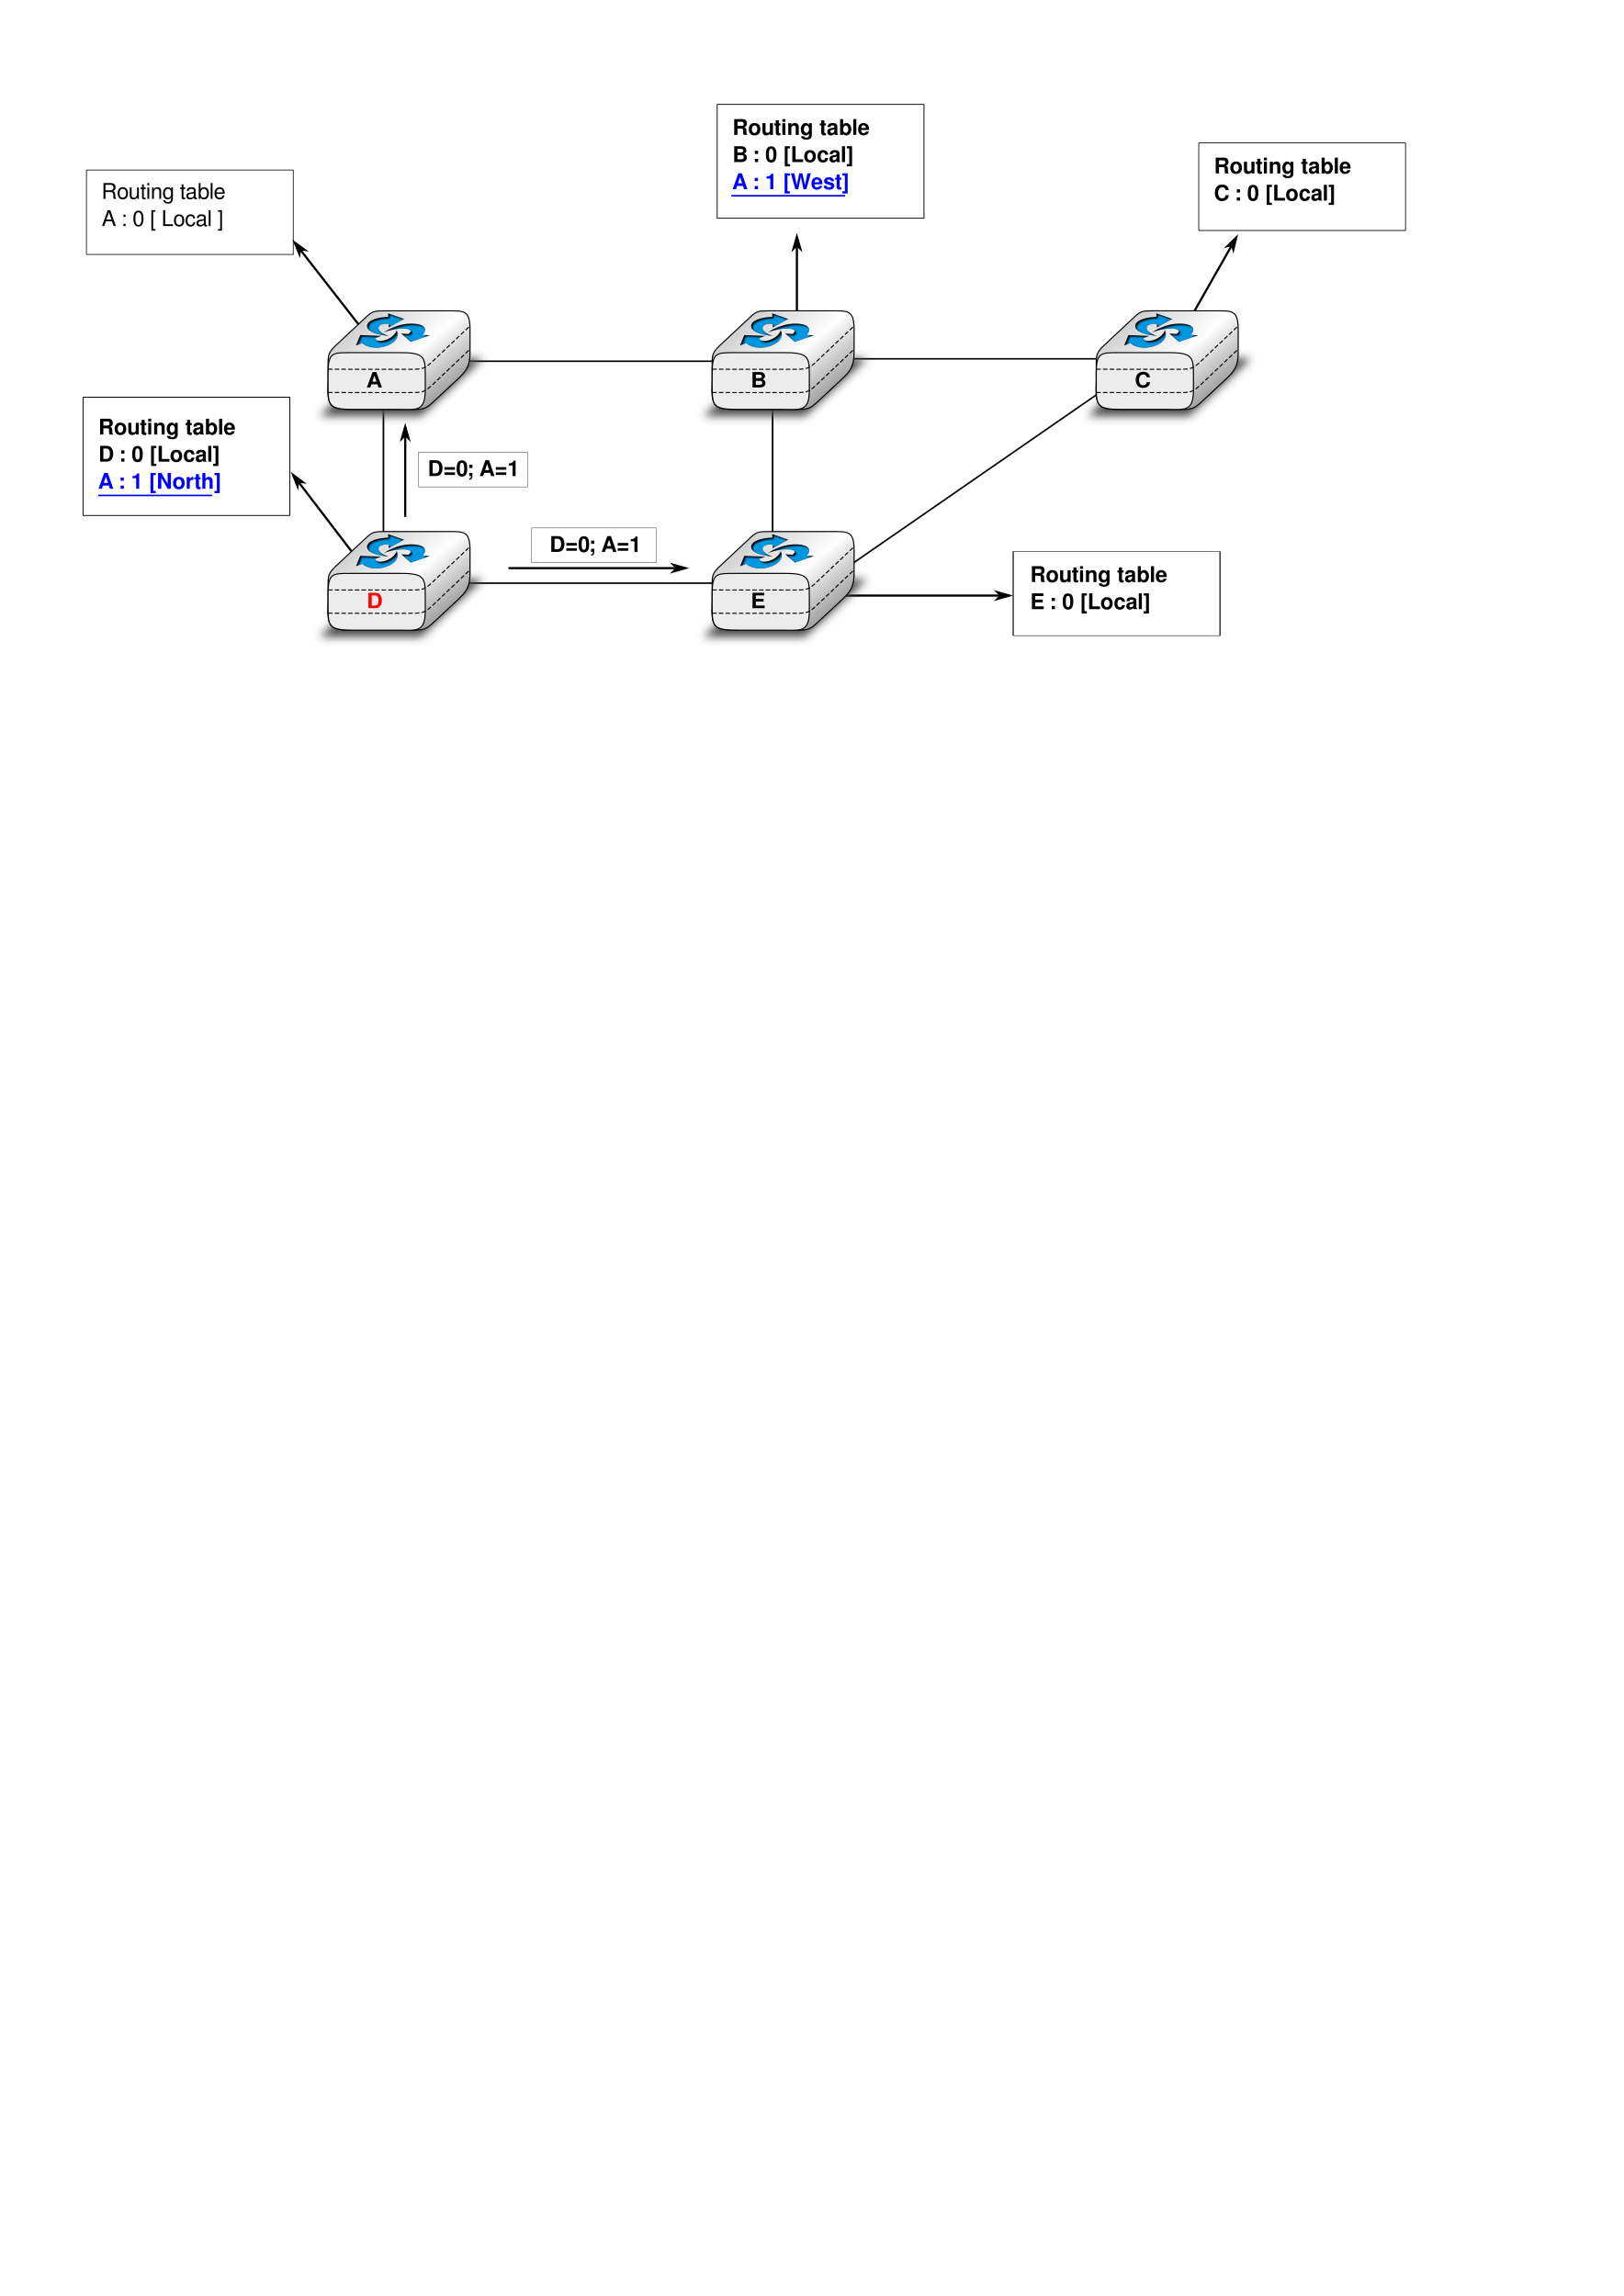
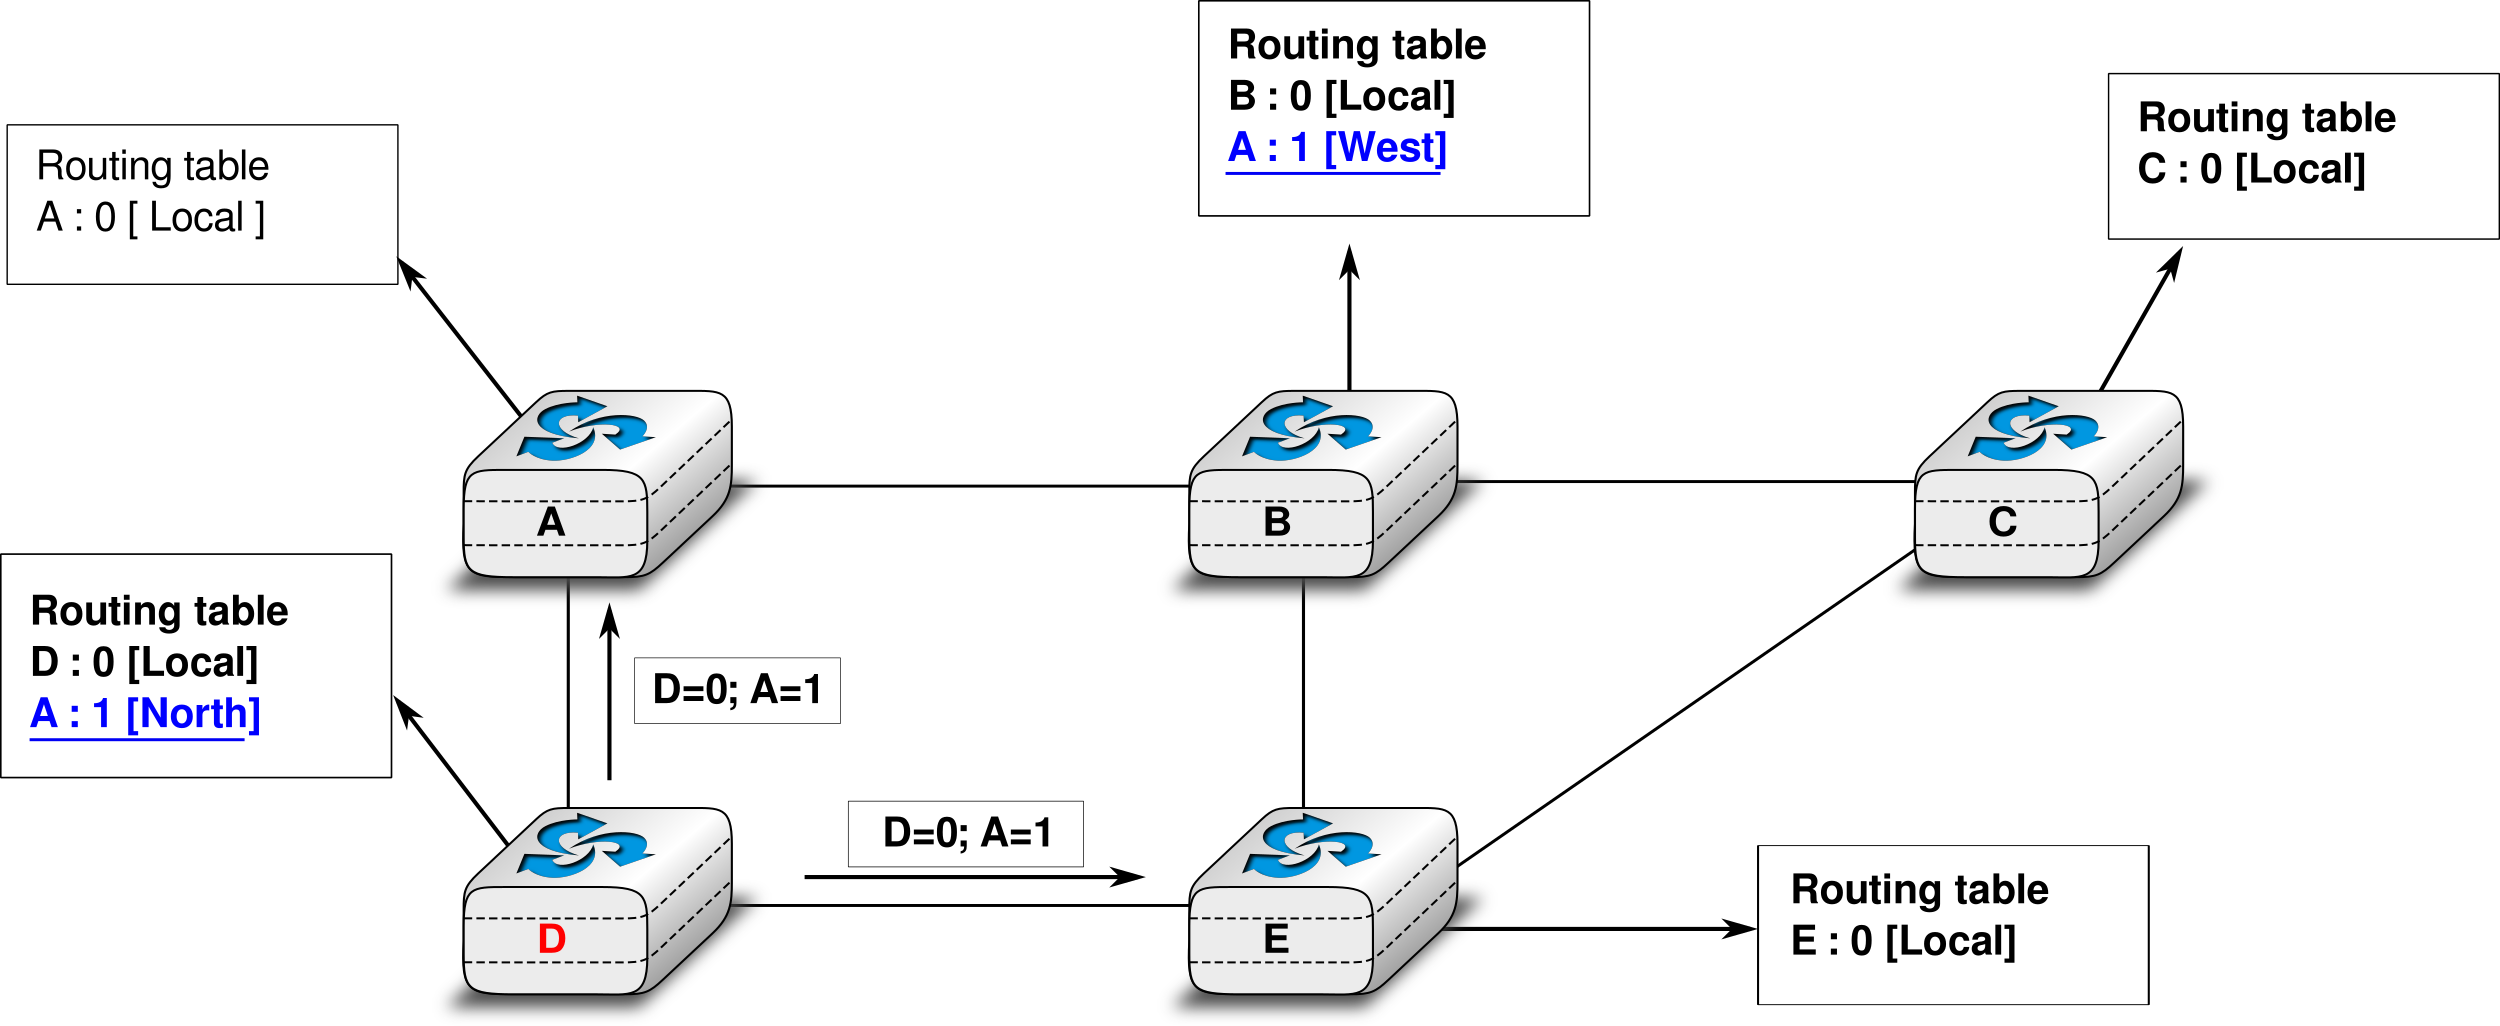
- <svg xmlns="http://www.w3.org/2000/svg" xmlns:xlink="http://www.w3.org/1999/xlink" id="svg2" viewBox="0 0 744.09 1052.4" version="1.1">
+ <svg xmlns="http://www.w3.org/2000/svg" xmlns:xlink="http://www.w3.org/1999/xlink" id="svg2" viewBox="0 0 606.429 248.829" version="1.1" width="100%" height="100%">
  <defs id="defs4">
-     <marker id="Arrow1Mend" refY="0.0" refX="0.0" orient="auto" overflow="visible">
-       <path id="path4221" d="m0 0l5-5-17.5 5 17.5 5-5-5z" fill-rule="evenodd" transform="scale(.4) rotate(180) translate(10)" stroke="#000" stroke-width="1pt" />
+     <marker id="Arrow1Mend" refY="0" refX="0" orient="auto" overflow="visible" style="overflow:visible">
+       <path id="path4221" d="M 0,0 5,-5 -12.5,0 5,5 0,0 z" transform="matrix(-0.4,0,0,-0.4,-4,0)" style="fill-rule:evenodd;stroke:#000000;stroke-width:1pt" />
    </marker>
    <linearGradient id="linearGradient3791-7">
      <stop id="stop3793-0" stop-color="#c6c6c6" offset="0" />
      <stop id="stop3799-2" stop-color="#fff" offset=".6" />
      <stop id="stop3795-9" stop-color="#a4a4a4" offset="1" />
    </linearGradient>
    <filter id="filter6096" color-interpolation-filters="sRGB">
      <feGaussianBlur id="feGaussianBlur6098" stdDeviation="2" result="result8" />
      <feOffset id="feOffset6100" result="result11" dx="3" dy="3" />
      <feComposite id="feComposite6102" operator="in" result="result6" in2="result11" in="SourceGraphic" />
      <feFlood id="feFlood6104" result="result10" in="result6" flood-color="rgb(0,0,0)" />
      <feBlend id="feBlend6106" mode="normal" result="result12" in2="result10" in="result6" />
      <feComposite id="feComposite6108" operator="in" result="result2" in2="SourceGraphic" />
    </filter>
-     <filter id="filter5066" height="1.354" width="1.132" y="-.177" x="-.066">
+     <filter id="filter5066" height="1.354" width="1.132" y="-0.177" x="-0.066" color-interpolation-filters="sRGB">
      <feGaussianBlur id="feGaussianBlur5068" stdDeviation="6.001" />
    </filter>
-     <linearGradient id="linearGradient3188" y2="237.12" xlink:href="#linearGradient3791-7" gradientUnits="userSpaceOnUse" x2="341.44" gradientTransform="translate(617.12 -.21672)" y1="66.831" x1="191.34" />
+     <linearGradient id="linearGradient3188" y2="237.12" xlink:href="#linearGradient3791-7" gradientUnits="userSpaceOnUse" x2="341.44" gradientTransform="translate(617.12,-0.21672)" y1="66.831" x1="191.34" />
+     <linearGradient xlink:href="#linearGradient3791-7" id="linearGradient3102" gradientUnits="userSpaceOnUse" gradientTransform="translate(617.12,-0.21672)" x1="191.34" y1="66.831" x2="341.44" y2="237.12" />
+     <linearGradient xlink:href="#linearGradient3791-7" id="linearGradient3104" gradientUnits="userSpaceOnUse" gradientTransform="translate(617.12,-0.21672)" x1="191.34" y1="66.831" x2="341.44" y2="237.12" />
+     <linearGradient xlink:href="#linearGradient3791-7" id="linearGradient3106" gradientUnits="userSpaceOnUse" gradientTransform="translate(617.12,-0.21672)" x1="191.34" y1="66.831" x2="341.44" y2="237.12" />
+     <linearGradient xlink:href="#linearGradient3791-7" id="linearGradient3108" gradientUnits="userSpaceOnUse" gradientTransform="translate(617.12,-0.21672)" x1="191.34" y1="66.831" x2="341.44" y2="237.12" />
  </defs>
-   <g id="layer1">
+   <g id="layer1" transform="translate(-37.87501,-47.65625)">
    <g id="g7633">
-       <path id="path4839" marker-end="url(#Arrow1Mend)" d="m365.21 149.89v-41.183" stroke="#000" stroke-width="1px" fill="none" />
-       <path id="path4843" marker-end="url(#Arrow1Mend)" d="m165.51 150.22-30.3-38.85" stroke="#000" stroke-width="1px" fill="none" />
-       <path id="path4841" marker-end="url(#Arrow1Mend)" d="m164.73 257.45-30.3-39.63" stroke="#000" stroke-width="1px" fill="none" />
-       <path id="path4655" marker-end="url(#Arrow1Mend)" d="m543.93 148.66 22.534-39.629" stroke="#000" stroke-width="1px" fill="none" />
-       <path id="path4207" marker-end="url(#Arrow1Mend)" d="m381.53 272.99h80.812" stroke="#000" stroke-miterlimit="3" fill="none" />
-       <g id="g3120" transform="matrix(.75273 0 0 .71483 118.4 56.111)">
-         <path id="path4147" d="m359.23 284.67 170-123.85" stroke="#000" stroke-width="1px" fill="none" />
-         <path id="path4145" d="m313.08 176.21v91.538" stroke="#000" stroke-width="1px" fill="none" />
-         <path id="path4143" d="m111.54 295.44h173.08" stroke="#000" stroke-width="1px" fill="none" />
-         <path id="path4141" d="m351.54 151.59h173.08" stroke="#000" stroke-width="1px" fill="none" />
-         <path id="path4139" d="m76.154 176.98v91.538" stroke="#000" stroke-width="1px" fill="none" />
-         <path id="path4135" d="m110.77 153.13h173.08" stroke="#000" stroke-width="1px" fill="none" />
-         <g id="layer1-9" transform="matrix(.3298 0 0 .3298 -50.775 59.837)">
-           <g id="g5084" transform="translate(-696.92 42.622)">
-             <path id="path5070" d="m51.789 625.96 82.843-81.324h135.88l-83.198 81.324z" transform="matrix(1.3571 0 0 1.3571 895.91 -503.35)" filter="url(#filter5066)" stroke="#000" stroke-width="1px" fill="#4d4d4d" />
-             <g id="g4916" transform="translate(264.76 34.823)">
-               <path id="path4918" d="m785.71 118.97-56.595 55.714c-13.78 13.566-14.306 19.132-14.306 37.313v32.272c-2.659 52.948 4.628 54.857 49.695 54.857h107.79c19.516 0 24.204-2.222 37.227-15.041l48.47-47.709c17.801-17.521 18.863-31.451 18.863-52.778v-39.372c0-38.514-11.312-36.789-41.308-36.789h-118.11c-16.409 0-20.823 0.804-31.72 11.532z" stroke="#000" stroke-width="2.056" fill="url(#linearGradient3188)" />
-               <path id="path4920" d="m754.82 188.76h95.525c42.501 0 43.89 9.713 43.89 43.244v29.69c0 42.939-17.176 37.435-49.699 37.435h-81.325c-44.393 0-48.408-5.681-48.408-41.308v-29.045c0-39.879 7.884-40.017 40.017-40.017z" stroke="#000" stroke-width="2.056" fill="#ececec" />
-               <path id="path4922" d="m777.99 170.16s6.558 8.058 23.479 9.08 49.978-10.538 39.949-34.39c-3.838 16.999-35.223 28.185-40.054 15.983l11.687-4.663-38.897-1.541-7.849 20.194zm47.931-50.957s-18.258-0.105-31.258 6.921-15.007 25.757 32.804 30.172c-26.78-7.953-25.238-25.814-0.976-23.424l0.285 6.835 28.489-16.451-29.629-10.888zm63.511 35.007s8.923-8.842 1.692-16.207c-7.231-7.365-42.103-11.16-73.389 11.37 28.008-11.794 61.438-8.355 45.277 3.055l-13.21-0.891 17.86 16.299 34.981-12.734z" filter="url(#filter6096)" fill="#0097e1" />
-               <text id="text4924" style="word-spacing:0px;letter-spacing:0px" font-weight="500" xml:space="preserve" font-size="5.757px" line-height="125%" y="256.414" x="785.998" font-family="Round Up" fill="#000000">
-                 <tspan id="tspan4926" font-weight="bold" font-size="41.121px" y="256.414" x="785.998" font-family="FreeSans" fill="#000000">A</tspan>
+       <path id="path4839" d="M 365.21,149.89 V 108.707" style="fill:none;stroke:#000000;stroke-width:1px;marker-end:url(#Arrow1Mend)" />
+       <path id="path4843" d="m 165.51,150.22 -30.3,-38.85" style="fill:none;stroke:#000000;stroke-width:1px;marker-end:url(#Arrow1Mend)" />
+       <path id="path4841" d="m 164.73,257.45 -30.3,-39.63" style="fill:none;stroke:#000000;stroke-width:1px;marker-end:url(#Arrow1Mend)" />
+       <path id="path4655" d="m 543.93,148.66 22.534,-39.629" style="fill:none;stroke:#000000;stroke-width:1px;marker-end:url(#Arrow1Mend)" />
+       <path id="path4207" d="m 381.53,272.99 h 80.812" stroke-miterlimit="3" style="fill:none;stroke:#000000;stroke-miterlimit:3;marker-end:url(#Arrow1Mend)" />
+       <g id="g3120" transform="matrix(0.75273,0,0,0.71483,118.4,56.111)">
+         <path id="path4147" d="m 359.23,284.67 170,-123.85" style="fill:none;stroke:#000000;stroke-width:1px" />
+         <path id="path4145" d="m 313.08,176.21 v 91.538" style="fill:none;stroke:#000000;stroke-width:1px" />
+         <path id="path4143" d="M 111.54,295.44 H 284.62" style="fill:none;stroke:#000000;stroke-width:1px" />
+         <path id="path4141" d="M 351.54,151.59 H 524.62" style="fill:none;stroke:#000000;stroke-width:1px" />
+         <path id="path4139" d="m 76.154,176.98 v 91.538" style="fill:none;stroke:#000000;stroke-width:1px" />
+         <path id="path4135" d="M 110.77,153.13 H 283.85" style="fill:none;stroke:#000000;stroke-width:1px" />
+         <g id="layer1-9" transform="matrix(0.3298,0,0,0.3298,-50.775,59.837)">
+           <g id="g5084" transform="translate(-696.92,42.622)">
+             <path id="path5070" d="m 51.789,625.96 82.843,-81.324 h 135.88 l -83.198,81.324 z" transform="matrix(1.3571,0,0,1.3571,895.91,-503.35)" style="fill:#4d4d4d;stroke:#000000;stroke-width:1px;filter:url(#filter5066)" />
+             <g id="g4916" transform="translate(264.76,34.823)">
+               <path id="path4918" d="m 785.71,118.97 -56.595,55.714 c -13.78,13.566 -14.306,19.132 -14.306,37.313 v 32.272 c -2.659,52.948 4.628,54.857 49.695,54.857 h 107.79 c 19.516,0 24.204,-2.222 37.227,-15.041 l 48.47,-47.709 c 17.801,-17.521 18.863,-31.451 18.863,-52.778 v -39.372 c 0,-38.514 -11.312,-36.789 -41.308,-36.789 h -118.11 c -16.409,0 -20.823,0.804 -31.72,11.532 z" style="fill:url(#linearGradient3102);stroke:#000000;stroke-width:2.056" />
+               <path id="path4920" d="m 754.82,188.76 h 95.525 c 42.501,0 43.89,9.713 43.89,43.244 v 29.69 c 0,42.939 -17.176,37.435 -49.699,37.435 h -81.325 c -44.393,0 -48.408,-5.681 -48.408,-41.308 v -29.045 c 0,-39.879 7.884,-40.017 40.017,-40.017 z" style="fill:#ececec;stroke:#000000;stroke-width:2.056" />
+               <path id="path4922" d="m 777.99,170.16 c 0,0 6.558,8.058 23.479,9.08 16.921,1.022 49.978,-10.538 39.949,-34.39 -3.838,16.999 -35.223,28.185 -40.054,15.983 l 11.687,-4.663 -38.897,-1.541 -7.849,20.194 z m 47.931,-50.957 c 0,0 -18.258,-0.105 -31.258,6.921 -13,7.026 -15.007,25.757 32.804,30.172 -26.78,-7.953 -25.238,-25.814 -0.976,-23.424 l 0.285,6.835 28.489,-16.451 -29.629,-10.888 z m 63.511,35.007 c 0,0 8.923,-8.842 1.692,-16.207 -7.231,-7.365 -42.103,-11.16 -73.389,11.37 28.008,-11.794 61.438,-8.355 45.277,3.055 l -13.21,-0.891 17.86,16.299 34.981,-12.734 z" style="fill:#0097e1;filter:url(#filter6096)" />
+               <text id="text4924" style="font-size:5.757px;font-weight:500;line-height:125%;letter-spacing:0px;word-spacing:0px;fill:#000000;font-family:Round Up" font-weight="500" xml:space="preserve" font-size="5.757px" line-height="125%" y="256.414" x="785.998">
+                 <tspan id="tspan4926" font-weight="bold" font-size="41.121px" y="256.414" x="785.998" style="font-size:41.121px;font-weight:bold;fill:#000000;font-family:FreeSans">A</tspan>
              </text>
-               <path id="path4928" d="m714.91 266.19 47.156 0.141h107.79c19.516 0 24.295-1.81 37.227-14.721l69.77-69.654" stroke="#000" stroke-dasharray="8.224, 4.112" stroke-width="2.056" fill="none" />
-               <path id="path4930" d="m714.91 220.95 47.156 0.141h107.79c19.516 0 24.295-1.81 37.227-14.721l69.77-69.654" stroke="#000" stroke-dasharray="8.224, 4.112" stroke-width="2.056" fill="none" />
+               <path id="path4928" d="m 714.91,266.19 47.156,0.141 h 107.79 c 19.516,0 24.295,-1.81 37.227,-14.721 l 69.77,-69.654" style="fill:none;stroke:#000000;stroke-width:2.056;stroke-dasharray:8.224, 4.112" />
+               <path id="path4930" d="m 714.91,220.95 47.156,0.141 h 107.79 c 19.516,0 24.295,-1.81 37.227,-14.721 l 69.77,-69.654" style="fill:none;stroke:#000000;stroke-width:2.056;stroke-dasharray:8.224, 4.112" />
            </g>
          </g>
        </g>
-         <g id="g4031" transform="matrix(.3298 0 0 .3298 183.07 59.837)">
-           <g id="g4033" transform="translate(-696.92 42.622)">
-             <path id="path4035" d="m51.789 625.96 82.843-81.324h135.88l-83.198 81.324z" transform="matrix(1.3571 0 0 1.3571 895.91 -503.35)" filter="url(#filter5066)" stroke="#000" stroke-width="1px" fill="#4d4d4d" />
-             <g id="g4037" transform="translate(264.76 34.823)">
-               <path id="path4039" d="m785.71 118.97-56.595 55.714c-13.78 13.566-14.306 19.132-14.306 37.313v32.272c-2.659 52.948 4.628 54.857 49.695 54.857h107.79c19.516 0 24.204-2.222 37.227-15.041l48.47-47.709c17.801-17.521 18.863-31.451 18.863-52.778v-39.372c0-38.514-11.312-36.789-41.308-36.789h-118.11c-16.409 0-20.823 0.804-31.72 11.532z" stroke="#000" stroke-width="2.056" fill="url(#linearGradient3188)" />
-               <path id="path4041" d="m754.82 188.76h95.525c42.501 0 43.89 9.713 43.89 43.244v29.69c0 42.939-17.176 37.435-49.699 37.435h-81.325c-44.393 0-48.408-5.681-48.408-41.308v-29.045c0-39.879 7.884-40.017 40.017-40.017z" stroke="#000" stroke-width="2.056" fill="#ececec" />
-               <path id="path4043" d="m777.99 170.16s6.558 8.058 23.479 9.08 49.978-10.538 39.949-34.39c-3.838 16.999-35.223 28.185-40.054 15.983l11.687-4.663-38.897-1.541-7.849 20.194zm47.931-50.957s-18.258-0.105-31.258 6.921-15.007 25.757 32.804 30.172c-26.78-7.953-25.238-25.814-0.976-23.424l0.285 6.835 28.489-16.451-29.629-10.888zm63.511 35.007s8.923-8.842 1.692-16.207c-7.231-7.365-42.103-11.16-73.389 11.37 28.008-11.794 61.438-8.355 45.277 3.055l-13.21-0.891 17.86 16.299 34.981-12.734z" filter="url(#filter6096)" fill="#0097e1" />
-               <text id="text4045" style="word-spacing:0px;letter-spacing:0px" font-weight="500" font-size="5.757px" line-height="125%" y="256.414" x="785.998" font-family="Round Up" xml:space="preserve" fill="#000000">
-                 <tspan id="tspan4047" font-weight="bold" font-size="41.121px" y="256.414" x="785.998" font-family="FreeSans">B</tspan>
+         <g id="g4031" transform="matrix(0.3298,0,0,0.3298,183.07,59.837)">
+           <g id="g4033" transform="translate(-696.92,42.622)">
+             <path id="path4035" d="m 51.789,625.96 82.843,-81.324 h 135.88 l -83.198,81.324 z" transform="matrix(1.3571,0,0,1.3571,895.91,-503.35)" style="fill:#4d4d4d;stroke:#000000;stroke-width:1px;filter:url(#filter5066)" />
+             <g id="g4037" transform="translate(264.76,34.823)">
+               <path id="path4039" d="m 785.71,118.97 -56.595,55.714 c -13.78,13.566 -14.306,19.132 -14.306,37.313 v 32.272 c -2.659,52.948 4.628,54.857 49.695,54.857 h 107.79 c 19.516,0 24.204,-2.222 37.227,-15.041 l 48.47,-47.709 c 17.801,-17.521 18.863,-31.451 18.863,-52.778 v -39.372 c 0,-38.514 -11.312,-36.789 -41.308,-36.789 h -118.11 c -16.409,0 -20.823,0.804 -31.72,11.532 z" style="fill:url(#linearGradient3104);stroke:#000000;stroke-width:2.056" />
+               <path id="path4041" d="m 754.82,188.76 h 95.525 c 42.501,0 43.89,9.713 43.89,43.244 v 29.69 c 0,42.939 -17.176,37.435 -49.699,37.435 h -81.325 c -44.393,0 -48.408,-5.681 -48.408,-41.308 v -29.045 c 0,-39.879 7.884,-40.017 40.017,-40.017 z" style="fill:#ececec;stroke:#000000;stroke-width:2.056" />
+               <path id="path4043" d="m 777.99,170.16 c 0,0 6.558,8.058 23.479,9.08 16.921,1.022 49.978,-10.538 39.949,-34.39 -3.838,16.999 -35.223,28.185 -40.054,15.983 l 11.687,-4.663 -38.897,-1.541 -7.849,20.194 z m 47.931,-50.957 c 0,0 -18.258,-0.105 -31.258,6.921 -13,7.026 -15.007,25.757 32.804,30.172 -26.78,-7.953 -25.238,-25.814 -0.976,-23.424 l 0.285,6.835 28.489,-16.451 -29.629,-10.888 z m 63.511,35.007 c 0,0 8.923,-8.842 1.692,-16.207 -7.231,-7.365 -42.103,-11.16 -73.389,11.37 28.008,-11.794 61.438,-8.355 45.277,3.055 l -13.21,-0.891 17.86,16.299 34.981,-12.734 z" style="fill:#0097e1;filter:url(#filter6096)" />
+               <text id="text4045" style="font-size:5.757px;font-weight:500;line-height:125%;letter-spacing:0px;word-spacing:0px;fill:#000000;font-family:Round Up" font-weight="500" font-size="5.757px" line-height="125%" y="256.414" x="785.998" xml:space="preserve">
+                 <tspan id="tspan4047" font-weight="bold" font-size="41.121px" y="256.414" x="785.998" style="font-size:41.121px;font-weight:bold;font-family:FreeSans">B</tspan>
              </text>
-               <path id="path4049" d="m714.91 266.19 47.156 0.141h107.79c19.516 0 24.295-1.81 37.227-14.721l69.77-69.654" stroke="#000" stroke-dasharray="8.224, 4.112" stroke-width="2.056" fill="none" />
-               <path id="path4051" d="m714.91 220.95 47.156 0.141h107.79c19.516 0 24.295-1.81 37.227-14.721l69.77-69.654" stroke="#000" stroke-dasharray="8.224, 4.112" stroke-width="2.056" fill="none" />
+               <path id="path4049" d="m 714.91,266.19 47.156,0.141 h 107.79 c 19.516,0 24.295,-1.81 37.227,-14.721 l 69.77,-69.654" style="fill:none;stroke:#000000;stroke-width:2.056;stroke-dasharray:8.224, 4.112" />
+               <path id="path4051" d="m 714.91,220.95 47.156,0.141 h 107.79 c 19.516,0 24.295,-1.81 37.227,-14.721 l 69.77,-69.654" style="fill:none;stroke:#000000;stroke-width:2.056;stroke-dasharray:8.224, 4.112" />
            </g>
          </g>
        </g>
-         <g id="g4057" transform="matrix(.3298 0 0 .3298 416.92 59.837)">
-           <g id="g4059" transform="translate(-696.92 42.622)">
-             <path id="path4061" d="m51.789 625.96 82.843-81.324h135.88l-83.198 81.324z" transform="matrix(1.3571 0 0 1.3571 895.91 -503.35)" filter="url(#filter5066)" stroke="#000" stroke-width="1px" fill="#4d4d4d" />
-             <g id="g4063" transform="translate(264.76 34.823)">
-               <path id="path4065" d="m785.71 118.97-56.595 55.714c-13.78 13.566-14.306 19.132-14.306 37.313v32.272c-2.659 52.948 4.628 54.857 49.695 54.857h107.79c19.516 0 24.204-2.222 37.227-15.041l48.47-47.709c17.801-17.521 18.863-31.451 18.863-52.778v-39.372c0-38.514-11.312-36.789-41.308-36.789h-118.11c-16.409 0-20.823 0.804-31.72 11.532z" stroke="#000" stroke-width="2.056" fill="url(#linearGradient3188)" />
-               <path id="path4067" d="m754.82 188.76h95.525c42.501 0 43.89 9.713 43.89 43.244v29.69c0 42.939-17.176 37.435-49.699 37.435h-81.325c-44.393 0-48.408-5.681-48.408-41.308v-29.045c0-39.879 7.884-40.017 40.017-40.017z" stroke="#000" stroke-width="2.056" fill="#ececec" />
-               <path id="path4069" d="m777.99 170.16s6.558 8.058 23.479 9.08 49.978-10.538 39.949-34.39c-3.838 16.999-35.223 28.185-40.054 15.983l11.687-4.663-38.897-1.541-7.849 20.194zm47.931-50.957s-18.258-0.105-31.258 6.921-15.007 25.757 32.804 30.172c-26.78-7.953-25.238-25.814-0.976-23.424l0.285 6.835 28.489-16.451-29.629-10.888zm63.511 35.007s8.923-8.842 1.692-16.207c-7.231-7.365-42.103-11.16-73.389 11.37 28.008-11.794 61.438-8.355 45.277 3.055l-13.21-0.891 17.86 16.299 34.981-12.734z" filter="url(#filter6096)" fill="#0097e1" />
-               <text id="text4071" style="word-spacing:0px;letter-spacing:0px" font-weight="500" xml:space="preserve" font-size="5.757px" line-height="125%" y="256.414" x="785.998" font-family="Round Up" fill="#000000">
-                 <tspan id="tspan4073" font-weight="bold" font-size="41.121px" y="256.414" x="785.998" font-family="FreeSans">C</tspan>
+         <g id="g4057" transform="matrix(0.3298,0,0,0.3298,416.92,59.837)">
+           <g id="g4059" transform="translate(-696.92,42.622)">
+             <path id="path4061" d="m 51.789,625.96 82.843,-81.324 h 135.88 l -83.198,81.324 z" transform="matrix(1.3571,0,0,1.3571,895.91,-503.35)" style="fill:#4d4d4d;stroke:#000000;stroke-width:1px;filter:url(#filter5066)" />
+             <g id="g4063" transform="translate(264.76,34.823)">
+               <path id="path4065" d="m 785.71,118.97 -56.595,55.714 c -13.78,13.566 -14.306,19.132 -14.306,37.313 v 32.272 c -2.659,52.948 4.628,54.857 49.695,54.857 h 107.79 c 19.516,0 24.204,-2.222 37.227,-15.041 l 48.47,-47.709 c 17.801,-17.521 18.863,-31.451 18.863,-52.778 v -39.372 c 0,-38.514 -11.312,-36.789 -41.308,-36.789 h -118.11 c -16.409,0 -20.823,0.804 -31.72,11.532 z" style="fill:url(#linearGradient3106);stroke:#000000;stroke-width:2.056" />
+               <path id="path4067" d="m 754.82,188.76 h 95.525 c 42.501,0 43.89,9.713 43.89,43.244 v 29.69 c 0,42.939 -17.176,37.435 -49.699,37.435 h -81.325 c -44.393,0 -48.408,-5.681 -48.408,-41.308 v -29.045 c 0,-39.879 7.884,-40.017 40.017,-40.017 z" style="fill:#ececec;stroke:#000000;stroke-width:2.056" />
+               <path id="path4069" d="m 777.99,170.16 c 0,0 6.558,8.058 23.479,9.08 16.921,1.022 49.978,-10.538 39.949,-34.39 -3.838,16.999 -35.223,28.185 -40.054,15.983 l 11.687,-4.663 -38.897,-1.541 -7.849,20.194 z m 47.931,-50.957 c 0,0 -18.258,-0.105 -31.258,6.921 -13,7.026 -15.007,25.757 32.804,30.172 -26.78,-7.953 -25.238,-25.814 -0.976,-23.424 l 0.285,6.835 28.489,-16.451 -29.629,-10.888 z m 63.511,35.007 c 0,0 8.923,-8.842 1.692,-16.207 -7.231,-7.365 -42.103,-11.16 -73.389,11.37 28.008,-11.794 61.438,-8.355 45.277,3.055 l -13.21,-0.891 17.86,16.299 34.981,-12.734 z" style="fill:#0097e1;filter:url(#filter6096)" />
+               <text id="text4071" style="font-size:5.757px;font-weight:500;line-height:125%;letter-spacing:0px;word-spacing:0px;fill:#000000;font-family:Round Up" font-weight="500" xml:space="preserve" font-size="5.757px" line-height="125%" y="256.414" x="785.998">
+                 <tspan id="tspan4073" font-weight="bold" font-size="41.121px" y="256.414" x="785.998" style="font-size:41.121px;font-weight:bold;font-family:FreeSans">C</tspan>
              </text>
-               <path id="path4075" d="m714.91 266.19 47.156 0.141h107.79c19.516 0 24.295-1.81 37.227-14.721l69.77-69.654" stroke="#000" stroke-dasharray="8.224, 4.112" stroke-width="2.056" fill="none" />
-               <path id="path4077" d="m714.91 220.95 47.156 0.141h107.79c19.516 0 24.295-1.81 37.227-14.721l69.77-69.654" stroke="#000" stroke-dasharray="8.224, 4.112" stroke-width="2.056" fill="none" />
+               <path id="path4075" d="m 714.91,266.19 47.156,0.141 h 107.79 c 19.516,0 24.295,-1.81 37.227,-14.721 l 69.77,-69.654" style="fill:none;stroke:#000000;stroke-width:2.056;stroke-dasharray:8.224, 4.112" />
+               <path id="path4077" d="m 714.91,220.95 47.156,0.141 h 107.79 c 19.516,0 24.295,-1.81 37.227,-14.721 l 69.77,-69.654" style="fill:none;stroke:#000000;stroke-width:2.056;stroke-dasharray:8.224, 4.112" />
            </g>
          </g>
        </g>
-         <g id="g4083" transform="matrix(.3298 0 0 .3298 -50.775 201.38)">
-           <g id="g4085" transform="translate(-696.92 42.622)">
-             <path id="path4087" d="m51.789 625.96 82.843-81.324h135.88l-83.198 81.324z" transform="matrix(1.3571 0 0 1.3571 895.91 -503.35)" filter="url(#filter5066)" stroke="#000" stroke-width="1px" fill="#4d4d4d" />
-             <g id="g4089" transform="translate(264.76 34.823)">
-               <path id="path4091" d="m785.71 118.97-56.595 55.714c-13.78 13.566-14.306 19.132-14.306 37.313v32.272c-2.659 52.948 4.628 54.857 49.695 54.857h107.79c19.516 0 24.204-2.222 37.227-15.041l48.47-47.709c17.801-17.521 18.863-31.451 18.863-52.778v-39.372c0-38.514-11.312-36.789-41.308-36.789h-118.11c-16.409 0-20.823 0.804-31.72 11.532z" stroke="#000" stroke-width="2.056" fill="url(#linearGradient3188)" />
-               <path id="path4093" d="m754.82 188.76h95.525c42.501 0 43.89 9.713 43.89 43.244v29.69c0 42.939-17.176 37.435-49.699 37.435h-81.325c-44.393 0-48.408-5.681-48.408-41.308v-29.045c0-39.879 7.884-40.017 40.017-40.017z" stroke="#000" stroke-width="2.056" fill="#ececec" />
-               <path id="path4095" d="m777.99 170.16s6.558 8.058 23.479 9.08 49.978-10.538 39.949-34.39c-3.838 16.999-35.223 28.185-40.054 15.983l11.687-4.663-38.897-1.541-7.849 20.194zm47.931-50.957s-18.258-0.105-31.258 6.921-15.007 25.757 32.804 30.172c-26.78-7.953-25.238-25.814-0.976-23.424l0.285 6.835 28.489-16.451-29.629-10.888zm63.511 35.007s8.923-8.842 1.692-16.207c-7.231-7.365-42.103-11.16-73.389 11.37 28.008-11.794 61.438-8.355 45.277 3.055l-13.21-0.891 17.86 16.299 34.981-12.734z" filter="url(#filter6096)" fill="#0097e1" />
-               <text id="text4097" style="word-spacing:0px;letter-spacing:0px" font-weight="500" font-size="5.757px" line-height="125%" y="256.414" x="785.998" font-family="Round Up" xml:space="preserve" fill="#ff0000">
-                 <tspan id="tspan4099" font-weight="bold" font-size="41.121px" y="256.414" x="785.998" font-family="FreeSans" fill="#ff0000">D</tspan>
+         <g id="g4083" transform="matrix(0.3298,0,0,0.3298,-50.775,201.38)">
+           <g id="g4085" transform="translate(-696.92,42.622)">
+             <path id="path4087" d="m 51.789,625.96 82.843,-81.324 h 135.88 l -83.198,81.324 z" transform="matrix(1.3571,0,0,1.3571,895.91,-503.35)" style="fill:#4d4d4d;stroke:#000000;stroke-width:1px;filter:url(#filter5066)" />
+             <g id="g4089" transform="translate(264.76,34.823)">
+               <path id="path4091" d="m 785.71,118.97 -56.595,55.714 c -13.78,13.566 -14.306,19.132 -14.306,37.313 v 32.272 c -2.659,52.948 4.628,54.857 49.695,54.857 h 107.79 c 19.516,0 24.204,-2.222 37.227,-15.041 l 48.47,-47.709 c 17.801,-17.521 18.863,-31.451 18.863,-52.778 v -39.372 c 0,-38.514 -11.312,-36.789 -41.308,-36.789 h -118.11 c -16.409,0 -20.823,0.804 -31.72,11.532 z" style="fill:url(#linearGradient3108);stroke:#000000;stroke-width:2.056" />
+               <path id="path4093" d="m 754.82,188.76 h 95.525 c 42.501,0 43.89,9.713 43.89,43.244 v 29.69 c 0,42.939 -17.176,37.435 -49.699,37.435 h -81.325 c -44.393,0 -48.408,-5.681 -48.408,-41.308 v -29.045 c 0,-39.879 7.884,-40.017 40.017,-40.017 z" style="fill:#ececec;stroke:#000000;stroke-width:2.056" />
+               <path id="path4095" d="m 777.99,170.16 c 0,0 6.558,8.058 23.479,9.08 16.921,1.022 49.978,-10.538 39.949,-34.39 -3.838,16.999 -35.223,28.185 -40.054,15.983 l 11.687,-4.663 -38.897,-1.541 -7.849,20.194 z m 47.931,-50.957 c 0,0 -18.258,-0.105 -31.258,6.921 -13,7.026 -15.007,25.757 32.804,30.172 -26.78,-7.953 -25.238,-25.814 -0.976,-23.424 l 0.285,6.835 28.489,-16.451 -29.629,-10.888 z m 63.511,35.007 c 0,0 8.923,-8.842 1.692,-16.207 -7.231,-7.365 -42.103,-11.16 -73.389,11.37 28.008,-11.794 61.438,-8.355 45.277,3.055 l -13.21,-0.891 17.86,16.299 34.981,-12.734 z" style="fill:#0097e1;filter:url(#filter6096)" />
+               <text id="text4097" style="font-size:5.757px;font-weight:500;line-height:125%;letter-spacing:0px;word-spacing:0px;fill:#ff0000;font-family:Round Up" font-weight="500" font-size="5.757px" line-height="125%" y="256.414" x="785.998" xml:space="preserve">
+                 <tspan id="tspan4099" font-weight="bold" font-size="41.121px" y="256.414" x="785.998" style="font-size:41.121px;font-weight:bold;fill:#ff0000;font-family:FreeSans">D</tspan>
              </text>
-               <path id="path4101" d="m714.91 266.19 47.156 0.141h107.79c19.516 0 24.295-1.81 37.227-14.721l69.77-69.654" stroke="#000" stroke-dasharray="8.224, 4.112" stroke-width="2.056" fill="none" />
-               <path id="path4103" d="m714.91 220.95 47.156 0.141h107.79c19.516 0 24.295-1.81 37.227-14.721l69.77-69.654" stroke="#000" stroke-dasharray="8.224, 4.112" stroke-width="2.056" fill="none" />
+               <path id="path4101" d="m 714.91,266.19 47.156,0.141 h 107.79 c 19.516,0 24.295,-1.81 37.227,-14.721 l 69.77,-69.654" style="fill:none;stroke:#000000;stroke-width:2.056;stroke-dasharray:8.224, 4.112" />
+               <path id="path4103" d="m 714.91,220.95 47.156,0.141 h 107.79 c 19.516,0 24.295,-1.81 37.227,-14.721 l 69.77,-69.654" style="fill:none;stroke:#000000;stroke-width:2.056;stroke-dasharray:8.224, 4.112" />
            </g>
          </g>
        </g>
-         <g id="g4107" transform="matrix(.3298 0 0 .3298 183.07 201.38)">
-           <g id="g4109" transform="translate(-696.92 42.622)">
-             <path id="path4111" d="m51.789 625.96 82.843-81.324h135.88l-83.198 81.324z" transform="matrix(1.3571 0 0 1.3571 895.91 -503.35)" filter="url(#filter5066)" stroke="#000" stroke-width="1px" fill="#4d4d4d" />
-             <g id="g4113" transform="translate(264.76 34.823)">
-               <path id="path4115" d="m785.71 118.97-56.595 55.714c-13.78 13.566-14.306 19.132-14.306 37.313v32.272c-2.659 52.948 4.628 54.857 49.695 54.857h107.79c19.516 0 24.204-2.222 37.227-15.041l48.47-47.709c17.801-17.521 18.863-31.451 18.863-52.778v-39.372c0-38.514-11.312-36.789-41.308-36.789h-118.11c-16.409 0-20.823 0.804-31.72 11.532z" stroke="#000" stroke-width="2.056" fill="url(#linearGradient3188)" />
-               <path id="path4117" d="m754.82 188.76h95.525c42.501 0 43.89 9.713 43.89 43.244v29.69c0 42.939-17.176 37.435-49.699 37.435h-81.325c-44.393 0-48.408-5.681-48.408-41.308v-29.045c0-39.879 7.884-40.017 40.017-40.017z" stroke="#000" stroke-width="2.056" fill="#ececec" />
-               <path id="path4119" d="m777.99 170.16s6.558 8.058 23.479 9.08 49.978-10.538 39.949-34.39c-3.838 16.999-35.223 28.185-40.054 15.983l11.687-4.663-38.897-1.541-7.849 20.194zm47.931-50.957s-18.258-0.105-31.258 6.921-15.007 25.757 32.804 30.172c-26.78-7.953-25.238-25.814-0.976-23.424l0.285 6.835 28.489-16.451-29.629-10.888zm63.511 35.007s8.923-8.842 1.692-16.207c-7.231-7.365-42.103-11.16-73.389 11.37 28.008-11.794 61.438-8.355 45.277 3.055l-13.21-0.891 17.86 16.299 34.981-12.734z" filter="url(#filter6096)" fill="#0097e1" />
-               <text id="text4121" style="word-spacing:0px;letter-spacing:0px" font-weight="500" xml:space="preserve" font-size="5.757px" line-height="125%" y="256.414" x="785.998" font-family="Round Up" fill="#000000">
-                 <tspan id="tspan4123" font-weight="bold" font-size="41.121px" y="256.414" x="785.998" font-family="FreeSans">E</tspan>
+         <g id="g4107" transform="matrix(0.3298,0,0,0.3298,183.07,201.38)">
+           <g id="g4109" transform="translate(-696.92,42.622)">
+             <path id="path4111" d="m 51.789,625.96 82.843,-81.324 h 135.88 l -83.198,81.324 z" transform="matrix(1.3571,0,0,1.3571,895.91,-503.35)" style="fill:#4d4d4d;stroke:#000000;stroke-width:1px;filter:url(#filter5066)" />
+             <g id="g4113" transform="translate(264.76,34.823)">
+               <path id="path4115" d="m 785.71,118.97 -56.595,55.714 c -13.78,13.566 -14.306,19.132 -14.306,37.313 v 32.272 c -2.659,52.948 4.628,54.857 49.695,54.857 h 107.79 c 19.516,0 24.204,-2.222 37.227,-15.041 l 48.47,-47.709 c 17.801,-17.521 18.863,-31.451 18.863,-52.778 v -39.372 c 0,-38.514 -11.312,-36.789 -41.308,-36.789 h -118.11 c -16.409,0 -20.823,0.804 -31.72,11.532 z" style="fill:url(#linearGradient3188);stroke:#000000;stroke-width:2.056" />
+               <path id="path4117" d="m 754.82,188.76 h 95.525 c 42.501,0 43.89,9.713 43.89,43.244 v 29.69 c 0,42.939 -17.176,37.435 -49.699,37.435 h -81.325 c -44.393,0 -48.408,-5.681 -48.408,-41.308 v -29.045 c 0,-39.879 7.884,-40.017 40.017,-40.017 z" style="fill:#ececec;stroke:#000000;stroke-width:2.056" />
+               <path id="path4119" d="m 777.99,170.16 c 0,0 6.558,8.058 23.479,9.08 16.921,1.022 49.978,-10.538 39.949,-34.39 -3.838,16.999 -35.223,28.185 -40.054,15.983 l 11.687,-4.663 -38.897,-1.541 -7.849,20.194 z m 47.931,-50.957 c 0,0 -18.258,-0.105 -31.258,6.921 -13,7.026 -15.007,25.757 32.804,30.172 -26.78,-7.953 -25.238,-25.814 -0.976,-23.424 l 0.285,6.835 28.489,-16.451 -29.629,-10.888 z m 63.511,35.007 c 0,0 8.923,-8.842 1.692,-16.207 -7.231,-7.365 -42.103,-11.16 -73.389,11.37 28.008,-11.794 61.438,-8.355 45.277,3.055 l -13.21,-0.891 17.86,16.299 34.981,-12.734 z" style="fill:#0097e1;filter:url(#filter6096)" />
+               <text id="text4121" style="font-size:5.757px;font-weight:500;line-height:125%;letter-spacing:0px;word-spacing:0px;fill:#000000;font-family:Round Up" font-weight="500" xml:space="preserve" font-size="5.757px" line-height="125%" y="256.414" x="785.998">
+                 <tspan id="tspan4123" font-weight="bold" font-size="41.121px" y="256.414" x="785.998" style="font-size:41.121px;font-weight:bold;font-family:FreeSans">E</tspan>
              </text>
-               <path id="path4125" d="m714.91 266.19 47.156 0.141h107.79c19.516 0 24.295-1.81 37.227-14.721l69.77-69.654" stroke="#000" stroke-dasharray="8.224, 4.112" stroke-width="2.056" fill="none" />
-               <path id="path4127" d="m714.91 220.95 47.156 0.141h107.79c19.516 0 24.295-1.81 37.227-14.721l69.77-69.654" stroke="#000" stroke-dasharray="8.224, 4.112" stroke-width="2.056" fill="none" />
+               <path id="path4125" d="m 714.91,266.19 47.156,0.141 h 107.79 c 19.516,0 24.295,-1.81 37.227,-14.721 l 69.77,-69.654" style="fill:none;stroke:#000000;stroke-width:2.056;stroke-dasharray:8.224, 4.112" />
+               <path id="path4127" d="m 714.91,220.95 47.156,0.141 h 107.79 c 19.516,0 24.295,-1.81 37.227,-14.721 l 69.77,-69.654" style="fill:none;stroke:#000000;stroke-width:2.056;stroke-dasharray:8.224, 4.112" />
            </g>
          </g>
        </g>
      </g>
-       <rect id="rect3985" height="38.677" width="94.78" stroke="#000" stroke-miterlimit="0" y="77.945" x="39.616" stroke-width=".34" fill="none" />
-       <text id="text3987" style="word-spacing:0px;letter-spacing:0px" font-size="9.948px" line-height="125%" y="91.163" x="46.622" font-family="FreeSans" xml:space="preserve" fill="#000000">
+       <rect id="rect3985" height="38.677" width="94.78" stroke-miterlimit="0" y="77.945" x="39.616" style="fill:none;stroke:#000000;stroke-width:0.34;stroke-miterlimit:0" />
+       <text id="text3987" style="font-size:9.948px;line-height:125%;letter-spacing:0px;word-spacing:0px;fill:#000000;font-family:FreeSans" font-size="9.948px" line-height="125%" y="91.163" x="46.622" xml:space="preserve">
        <tspan id="tspan3999" y="91.163" x="46.622">Routing table</tspan>
        <tspan id="tspan6083" y="103.598" x="46.622">A : 0 [ Local ]</tspan>
      </text>
-       <text id="text4058" style="word-spacing:0px;letter-spacing:0px" line-height="125%" font-weight="bold" font-size="9.948px" y="199.172" x="45.068" font-family="FreeSans" xml:space="preserve" fill="#000000">
+       <text id="text4058" style="font-size:9.948px;font-weight:bold;line-height:125%;letter-spacing:0px;word-spacing:0px;fill:#000000;font-family:FreeSans" line-height="125%" font-weight="bold" font-size="9.948px" y="199.172" x="45.068" xml:space="preserve">
        <tspan id="tspan4070" y="199.172" x="45.068">Routing table</tspan>
        <tspan id="tspan6105" y="211.607" x="45.068">D : 0 [Local]</tspan>
-         <tspan id="tspan7255" y="224.042" x="45.068" fill="#0000ff">A : 1 [North]</tspan>
+         <tspan id="tspan7255" y="224.042" x="45.068" style="fill:#0000ff">A : 1 [North]</tspan>
      </text>
-       <text id="text4099" style="word-spacing:0px;letter-spacing:0px" line-height="125%" font-weight="bold" font-size="9.948px" y="61.839" x="335.681" font-family="FreeSans" xml:space="preserve" fill="#000000">
+       <text id="text4099" style="font-size:9.948px;font-weight:bold;line-height:125%;letter-spacing:0px;word-spacing:0px;fill:#000000;font-family:FreeSans" line-height="125%" font-weight="bold" font-size="9.948px" y="61.839" x="335.681" xml:space="preserve">
        <tspan id="tspan4111" y="61.839" x="335.681">Routing table</tspan>
        <tspan id="tspan7249" y="74.274" x="335.681">B : 0 [Local]</tspan>
-         <tspan id="tspan7251" y="86.709" x="335.681" fill="#0000ff">A : 1 [West]</tspan>
+         <tspan id="tspan7251" y="86.709" x="335.681" style="fill:#0000ff">A : 1 [West]</tspan>
      </text>
-       <g id="g6326" transform="translate(-10.102 41.183)">
-         <rect id="rect4116" height="40.132" width="94.78" stroke="#000" stroke-miterlimit="0" y="24.33" x="559.46" stroke-width=".347" fill="none" />
-         <text id="text4118" style="word-spacing:0px;letter-spacing:0px" font-weight="bold" xml:space="preserve" font-size="9.948px" y="38.324" x="566.462" font-family="FreeSans" line-height="125%" fill="#000000">
+       <g id="g6326" transform="translate(-10.102,41.183)">
+         <rect id="rect4116" height="40.132" width="94.78" stroke-miterlimit="0" y="24.33" x="559.46" style="fill:none;stroke:#000000;stroke-width:0.347;stroke-miterlimit:0" />
+         <text id="text4118" style="font-size:9.948px;font-weight:bold;line-height:125%;letter-spacing:0px;word-spacing:0px;fill:#000000;font-family:FreeSans" font-weight="bold" xml:space="preserve" font-size="9.948px" y="38.324" x="566.462" line-height="125%">
          <tspan id="tspan4130" x="566.462" y="38.324">Routing table</tspan>
          <tspan id="tspan6149" x="566.462" y="50.759">C : 0 [Local]</tspan>
        </text>
      </g>
-       <g id="g6318" transform="translate(-.77704 26.419)">
-         <g id="g4132" transform="matrix(1 0 0 .46197 420.05 169.17)">
-           <rect id="rect4134" height="83.516" width="94.78" stroke="#000" stroke-miterlimit="0" y="123.79" x="45.055" stroke-width=".5" fill="none" />
+       <g id="g6318" transform="translate(-0.77704,26.419)">
+         <g id="g4132" transform="matrix(1,0,0,0.46197,420.05,169.17)">
+           <rect id="rect4134" height="83.516" width="94.78" stroke-miterlimit="0" y="123.79" x="45.055" style="fill:none;stroke:#000000;stroke-width:0.5;stroke-miterlimit:0" />
        </g>
-         <text id="text4136" style="word-spacing:0px;letter-spacing:0px" font-weight="bold" xml:space="preserve" font-size="9.948px" y="240.355" x="472.886" font-family="FreeSans" line-height="125%" fill="#000000">
+         <text id="text4136" style="font-size:9.948px;font-weight:bold;line-height:125%;letter-spacing:0px;word-spacing:0px;fill:#000000;font-family:FreeSans" font-weight="bold" xml:space="preserve" font-size="9.948px" y="240.355" x="472.886" line-height="125%">
          <tspan id="tspan4148" x="472.886" y="240.355">Routing table</tspan>
          <tspan id="tspan6173" x="472.886" y="252.79">E : 0 [Local]</tspan>
        </text>
      </g>
-       <rect id="rect6294" height="54.201" width="94.78" stroke="#000" stroke-miterlimit="0" y="182.07" x="38.062" stroke-width=".403" fill="none" />
-       <rect id="rect6301" height="52.183" width="94.78" stroke="#000" stroke-miterlimit="0" y="47.844" x="328.67" stroke-width=".395" fill="none" />
-       <path id="path6332" marker-end="url(#Arrow1Mend)" d="m185.71 236.92v-41.183" stroke="#000" stroke-width="1px" fill="none" />
-       <path id="path7216" marker-end="url(#Arrow1Mend)" d="m233.05 260.41h80.812" stroke="#000" stroke-miterlimit="3" fill="none" />
-       <rect id="rect7218" height="15.939" width="49.926" stroke="#000" stroke-miterlimit="0" y="207.23" x="191.82" stroke-width=".159" fill="none" />
-       <text id="text7220" style="word-spacing:0px;letter-spacing:0px" line-height="125%" font-weight="bold" font-size="9.948px" y="218.209" x="195.987" font-family="FreeSans" xml:space="preserve" fill="#000000">
+       <rect id="rect6294" height="54.201" width="94.78" stroke-miterlimit="0" y="182.07" x="38.062" style="fill:none;stroke:#000000;stroke-width:0.403;stroke-miterlimit:0" />
+       <rect id="rect6301" height="52.183" width="94.78" stroke-miterlimit="0" y="47.844" x="328.67" style="fill:none;stroke:#000000;stroke-width:0.395;stroke-miterlimit:0" />
+       <path id="path6332" d="M 185.71,236.92 V 195.737" style="fill:none;stroke:#000000;stroke-width:1px;marker-end:url(#Arrow1Mend)" />
+       <path id="path7216" d="m 233.05,260.41 h 80.812" stroke-miterlimit="3" style="fill:none;stroke:#000000;stroke-miterlimit:3;marker-end:url(#Arrow1Mend)" />
+       <rect id="rect7218" height="15.939" width="49.926" stroke-miterlimit="0" y="207.23" x="191.82" style="fill:none;stroke:#000000;stroke-width:0.159;stroke-miterlimit:0" />
+       <text id="text7220" style="font-size:9.948px;font-weight:bold;line-height:125%;letter-spacing:0px;word-spacing:0px;fill:#000000;font-family:FreeSans" line-height="125%" font-weight="bold" font-size="9.948px" y="218.209" x="195.987" xml:space="preserve">
        <tspan id="tspan7222" y="218.209" x="195.987">D=0; A=1</tspan>
      </text>
-       <rect id="rect7224" height="15.939" width="57.067" stroke="#000" stroke-miterlimit="0" y="242" x="243.65" stroke-width=".169" fill="none" />
-       <text id="text7226" style="word-spacing:0px;letter-spacing:0px" font-weight="bold" xml:space="preserve" font-size="9.948px" y="252.975" x="251.853" font-family="FreeSans" line-height="125%" fill="#000000">
+       <rect id="rect7224" height="15.939" width="57.067" stroke-miterlimit="0" y="242" x="243.65" style="fill:none;stroke:#000000;stroke-width:0.169;stroke-miterlimit:0" />
+       <text id="text7226" style="font-size:9.948px;font-weight:bold;line-height:125%;letter-spacing:0px;word-spacing:0px;fill:#000000;font-family:FreeSans" font-weight="bold" xml:space="preserve" font-size="9.948px" y="252.975" x="251.853" line-height="125%">
        <tspan id="tspan7228" x="251.853" y="252.975">D=0; A=1</tspan>
      </text>
-       <path id="path7261" d="m45.055 227.09h52.151" stroke="#0000f4" stroke-width=".719" fill="none" />
-       <path id="path7263" d="m335.16 89.725h52.151" stroke="#0000f4" stroke-width=".719" fill="none" />
+       <path id="path7261" d="M 45.055,227.09 H 97.206" style="fill:none;stroke:#0000f4;stroke-width:0.719" />
+       <path id="path7263" d="m 335.16,89.725 h 52.151" style="fill:none;stroke:#0000f4;stroke-width:0.719" />
    </g>
  </g>
</svg>
